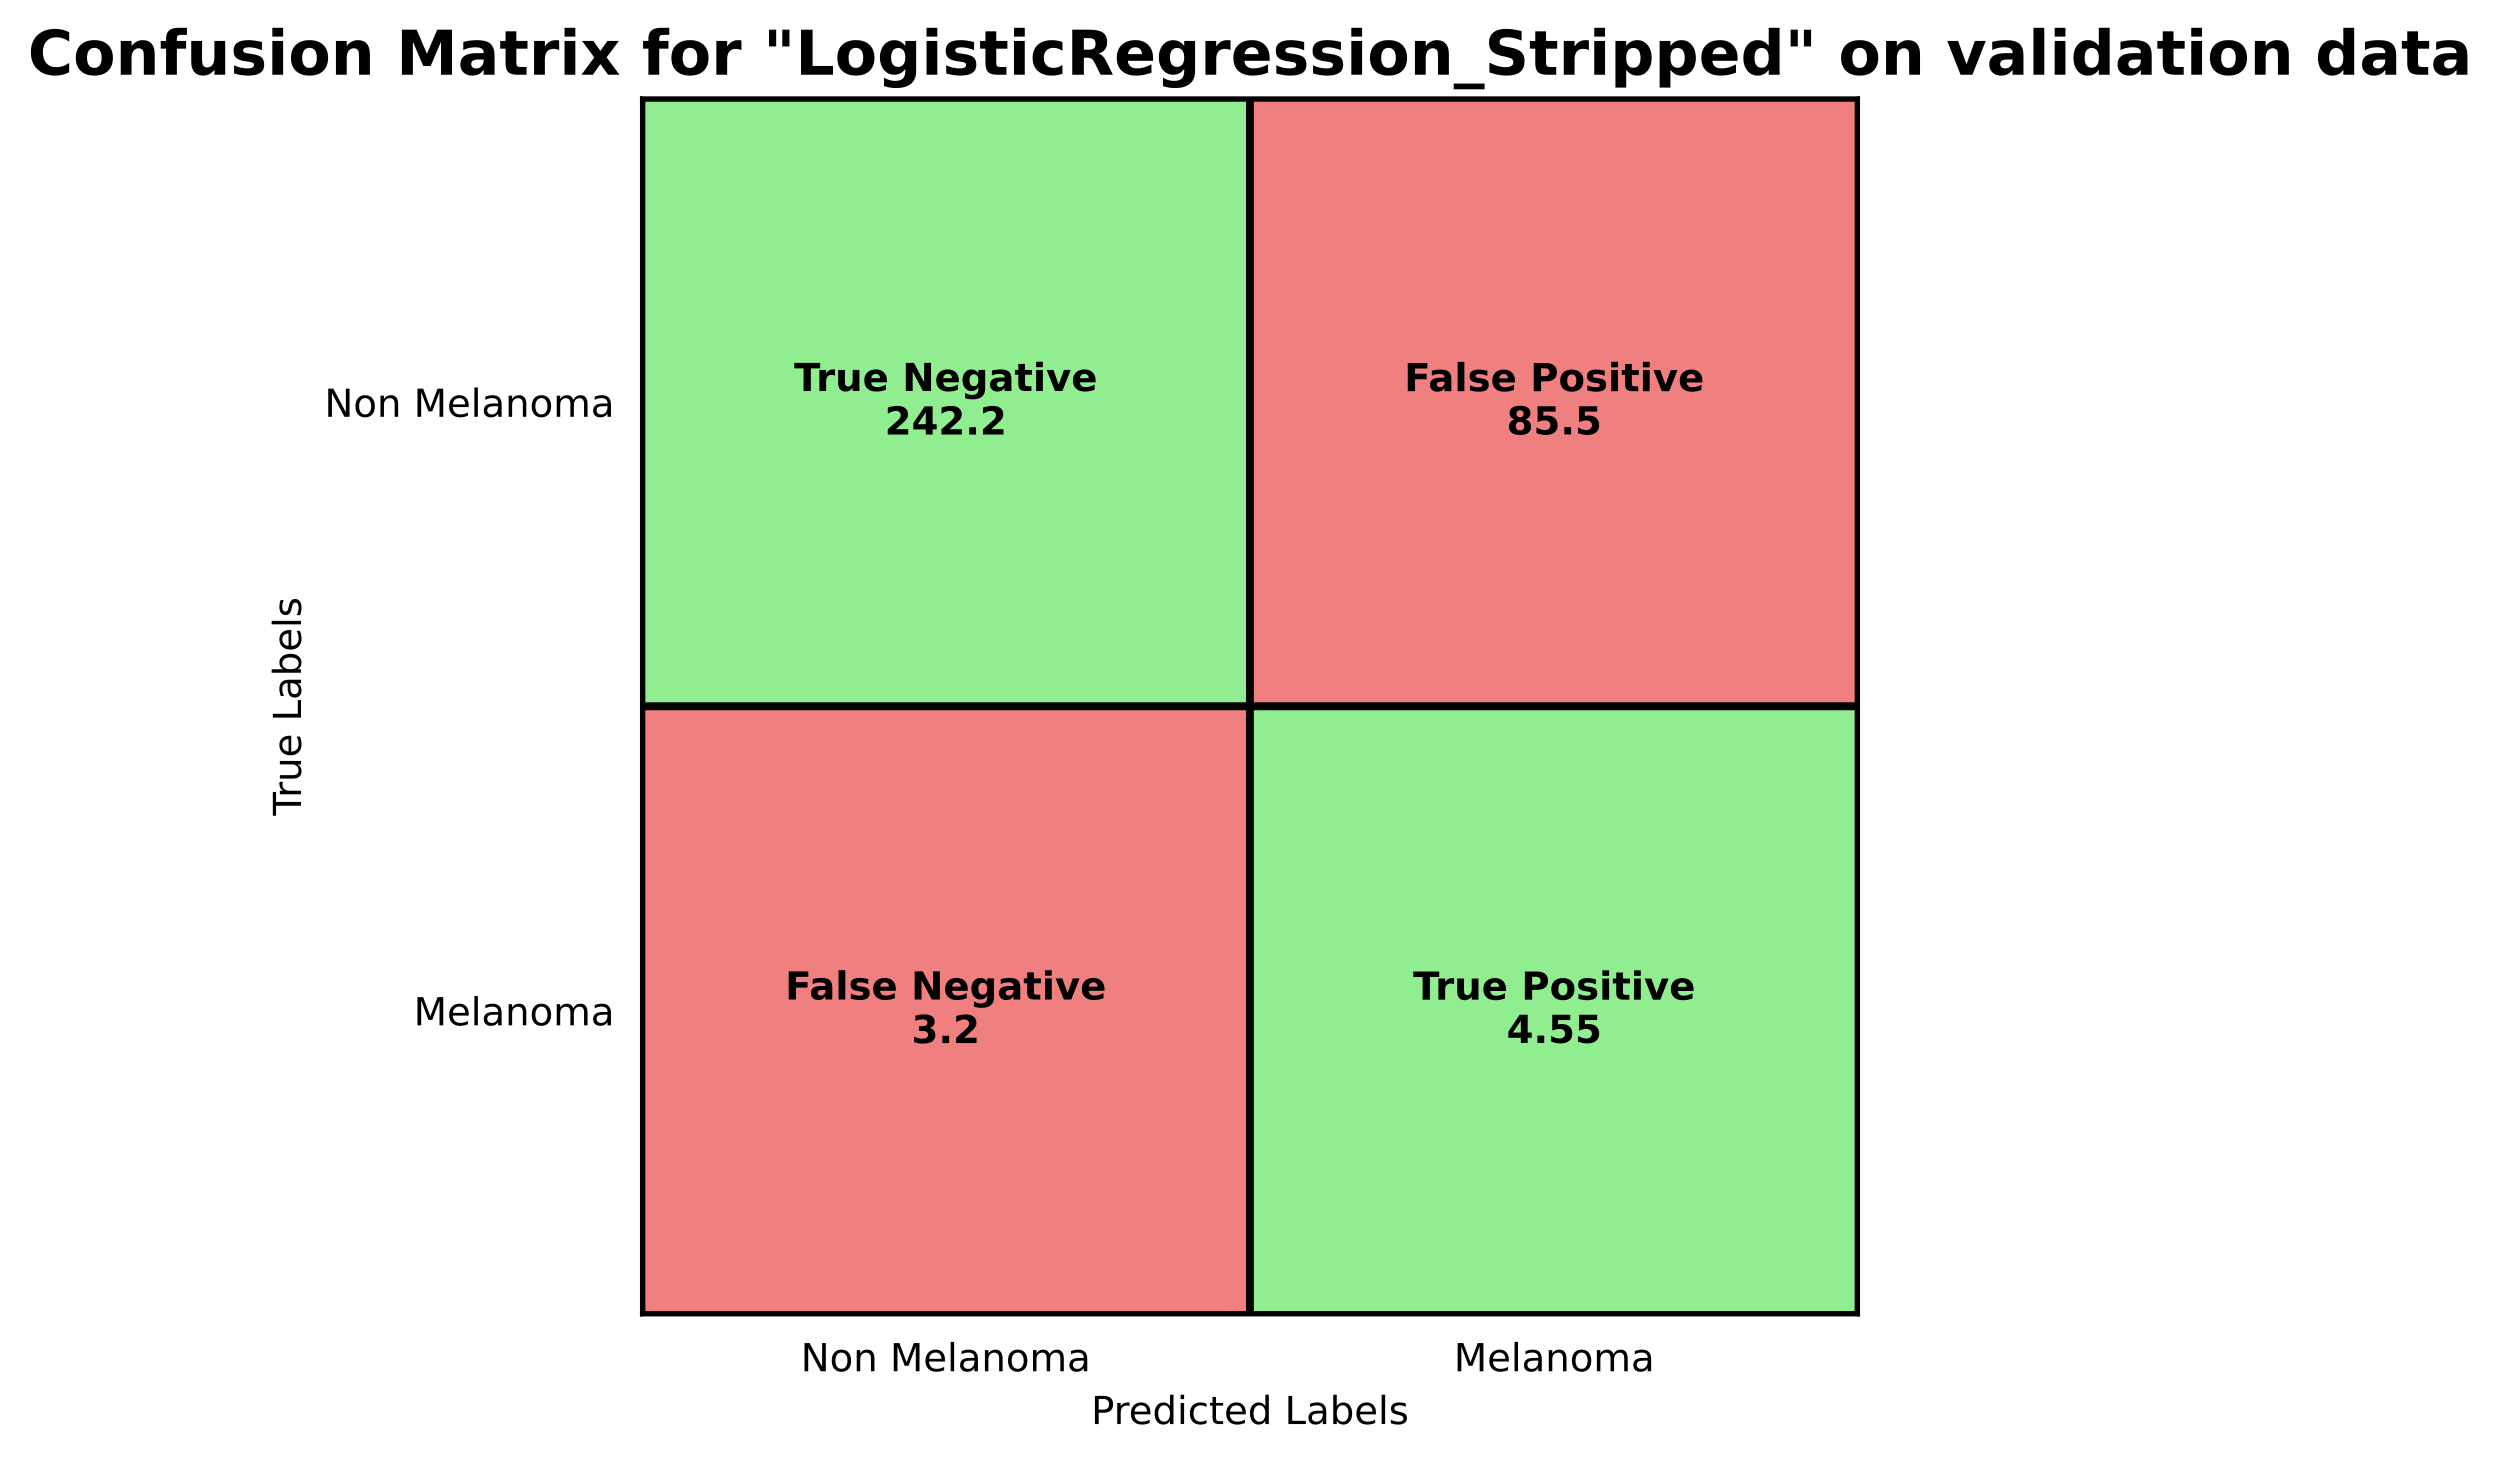
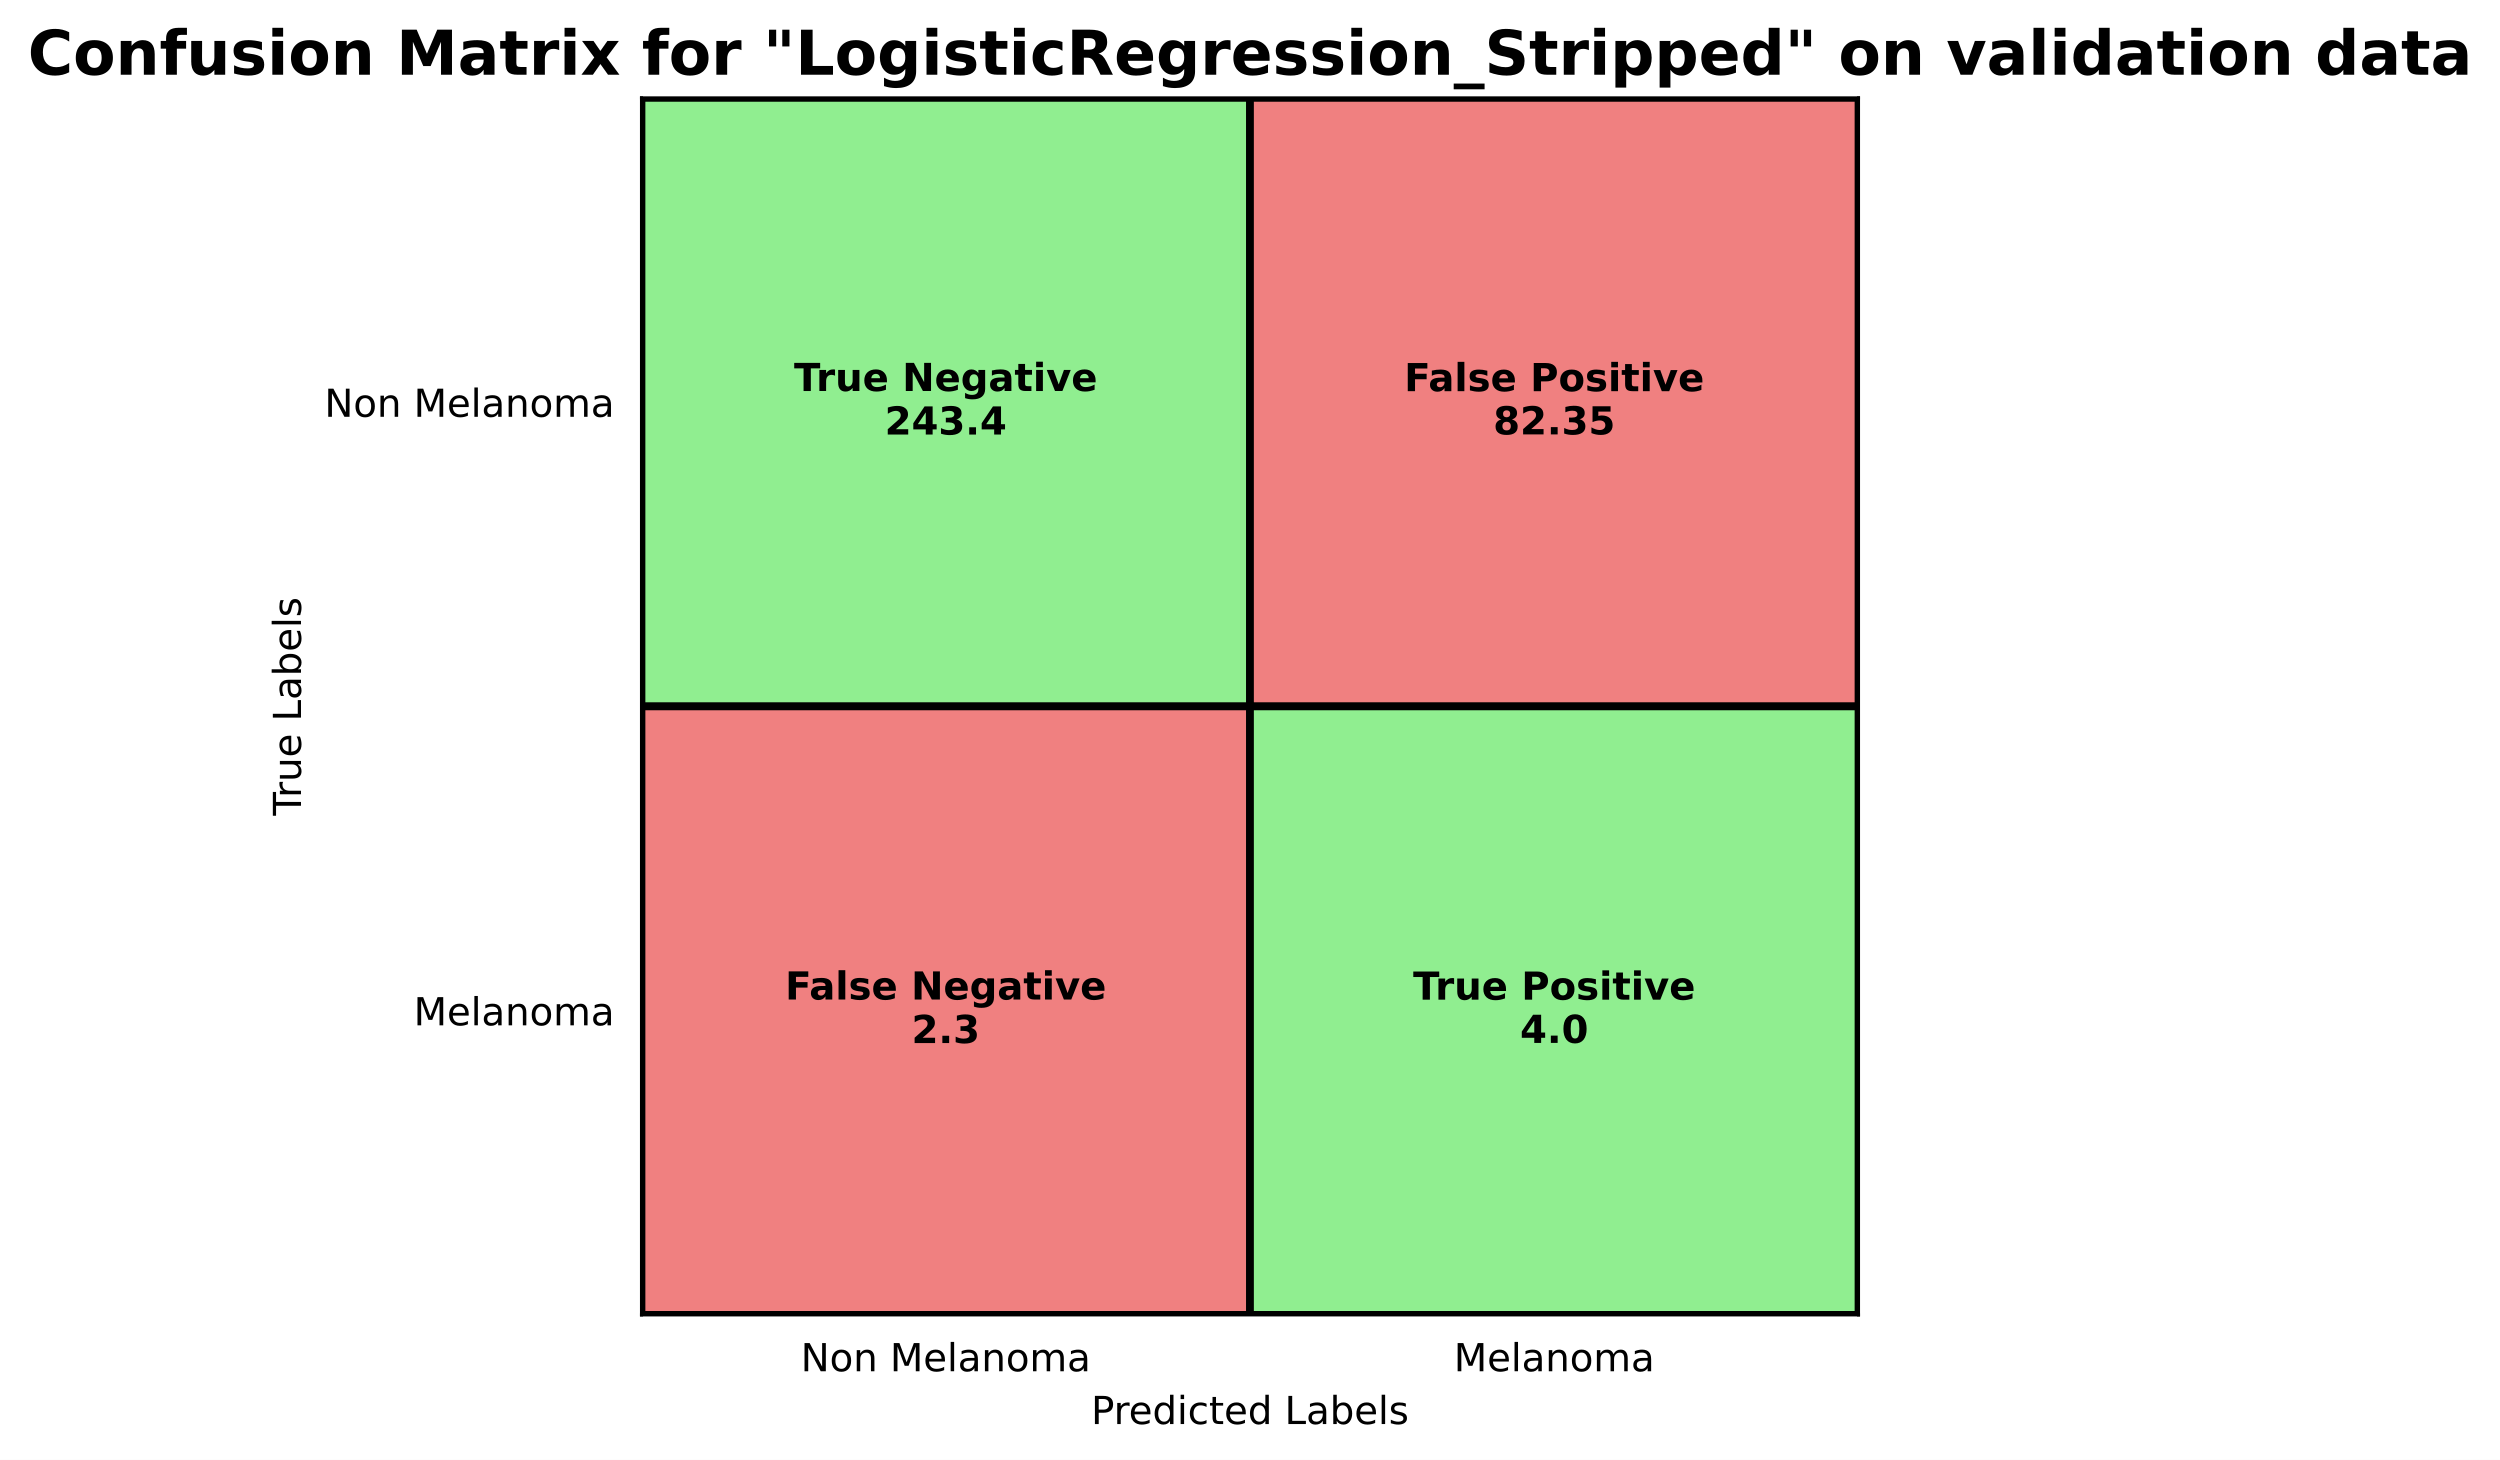
<svg xmlns="http://www.w3.org/2000/svg" xmlns:xlink="http://www.w3.org/1999/xlink" width="647.6pt" height="378.164pt" viewBox="0 0 647.6 378.164" version="1.1">
  <defs>
    <style type="text/css">*{stroke-linejoin: round; stroke-linecap: butt}</style>
  </defs>
  <g id="figure_1">
    <g id="patch_1">
      <path d="M -0 378.164  L 647.6 378.164  L 647.6 0  L -0 0  z " style="fill: #ffffff" />
    </g>
    <g id="axes_1">
      <g id="patch_2">
        <path d="M 166.175 340.608  L 481.425 340.608  L 481.425 25.358  L 166.175 25.358  z " style="fill: #ffffff" />
      </g>
      <g id="patch_3">
-         <path d="M 166.175 25.358  L 323.8 25.358  L 323.8 182.982  L 166.175 182.982  z " clip-path="url(#pdf87ec03d0)" style="fill: #90ee90; stroke: #000000; stroke-width: 2; stroke-linejoin: miter" />
+         <path d="M 166.175 25.358  L 323.8 25.358  L 323.8 182.982  L 166.175 182.982  z " clip-path="url(#p944296dbd5)" style="fill: #90ee90; stroke: #000000; stroke-width: 2; stroke-linejoin: miter" />
      </g>
      <g id="patch_4">
-         <path d="M 323.8 25.358  L 481.425 25.358  L 481.425 182.982  L 323.8 182.982  z " clip-path="url(#pdf87ec03d0)" style="fill: #f08080; stroke: #000000; stroke-width: 2; stroke-linejoin: miter" />
+         <path d="M 323.8 25.358  L 481.425 25.358  L 481.425 182.982  L 323.8 182.982  z " clip-path="url(#p944296dbd5)" style="fill: #f08080; stroke: #000000; stroke-width: 2; stroke-linejoin: miter" />
      </g>
      <g id="patch_5">
-         <path d="M 166.175 182.982  L 323.8 182.982  L 323.8 340.608  L 166.175 340.608  z " clip-path="url(#pdf87ec03d0)" style="fill: #f08080; stroke: #000000; stroke-width: 2; stroke-linejoin: miter" />
+         <path d="M 166.175 182.982  L 323.8 182.982  L 323.8 340.608  L 166.175 340.608  z " clip-path="url(#p944296dbd5)" style="fill: #f08080; stroke: #000000; stroke-width: 2; stroke-linejoin: miter" />
      </g>
      <g id="patch_6">
-         <path d="M 323.8 182.982  L 481.425 182.982  L 481.425 340.608  L 323.8 340.608  z " clip-path="url(#pdf87ec03d0)" style="fill: #90ee90; stroke: #000000; stroke-width: 2; stroke-linejoin: miter" />
+         <path d="M 323.8 182.982  L 481.425 182.982  L 481.425 340.608  L 323.8 340.608  z " clip-path="url(#p944296dbd5)" style="fill: #90ee90; stroke: #000000; stroke-width: 2; stroke-linejoin: miter" />
      </g>
      <g id="matplotlib.axis_1">
        <g id="xtick_1">
          <g id="text_1">
            <g transform="translate(207.4234 355.2059) scale(0.1 -0.1)">
              <defs>
                <path id="DejaVuSans-4e" d="M 628 4666  L 1478 4666  L 3547 763  L 3547 4666  L 4159 4666  L 4159 0  L 3309 0  L 1241 3903  L 1241 0  L 628 0  L 628 4666  z " transform="scale(0.015625)" />
                <path id="DejaVuSans-6f" d="M 1959 3097  Q 1497 3097 1228 2736  Q 959 2375 959 1747  Q 959 1119 1226 758  Q 1494 397 1959 397  Q 2419 397 2687 759  Q 2956 1122 2956 1747  Q 2956 2369 2687 2733  Q 2419 3097 1959 3097  z M 1959 3584  Q 2709 3584 3137 3096  Q 3566 2609 3566 1747  Q 3566 888 3137 398  Q 2709 -91 1959 -91  Q 1206 -91 779 398  Q 353 888 353 1747  Q 353 2609 779 3096  Q 1206 3584 1959 3584  z " transform="scale(0.015625)" />
                <path id="DejaVuSans-6e" d="M 3513 2113  L 3513 0  L 2938 0  L 2938 2094  Q 2938 2591 2744 2837  Q 2550 3084 2163 3084  Q 1697 3084 1428 2787  Q 1159 2491 1159 1978  L 1159 0  L 581 0  L 581 3500  L 1159 3500  L 1159 2956  Q 1366 3272 1645 3428  Q 1925 3584 2291 3584  Q 2894 3584 3203 3211  Q 3513 2838 3513 2113  z " transform="scale(0.015625)" />
                <path id="DejaVuSans-20" transform="scale(0.015625)" />
                <path id="DejaVuSans-4d" d="M 628 4666  L 1569 4666  L 2759 1491  L 3956 4666  L 4897 4666  L 4897 0  L 4281 0  L 4281 4097  L 3078 897  L 2444 897  L 1241 4097  L 1241 0  L 628 0  L 628 4666  z " transform="scale(0.015625)" />
                <path id="DejaVuSans-65" d="M 3597 1894  L 3597 1613  L 953 1613  Q 991 1019 1311 708  Q 1631 397 2203 397  Q 2534 397 2845 478  Q 3156 559 3463 722  L 3463 178  Q 3153 47 2828 -22  Q 2503 -91 2169 -91  Q 1331 -91 842 396  Q 353 884 353 1716  Q 353 2575 817 3079  Q 1281 3584 2069 3584  Q 2775 3584 3186 3129  Q 3597 2675 3597 1894  z M 3022 2063  Q 3016 2534 2758 2815  Q 2500 3097 2075 3097  Q 1594 3097 1305 2825  Q 1016 2553 972 2059  L 3022 2063  z " transform="scale(0.015625)" />
                <path id="DejaVuSans-6c" d="M 603 4863  L 1178 4863  L 1178 0  L 603 0  L 603 4863  z " transform="scale(0.015625)" />
                <path id="DejaVuSans-61" d="M 2194 1759  Q 1497 1759 1228 1600  Q 959 1441 959 1056  Q 959 750 1161 570  Q 1363 391 1709 391  Q 2188 391 2477 730  Q 2766 1069 2766 1631  L 2766 1759  L 2194 1759  z M 3341 1997  L 3341 0  L 2766 0  L 2766 531  Q 2569 213 2275 61  Q 1981 -91 1556 -91  Q 1019 -91 701 211  Q 384 513 384 1019  Q 384 1609 779 1909  Q 1175 2209 1959 2209  L 2766 2209  L 2766 2266  Q 2766 2663 2505 2880  Q 2244 3097 1772 3097  Q 1472 3097 1187 3025  Q 903 2953 641 2809  L 641 3341  Q 956 3463 1253 3523  Q 1550 3584 1831 3584  Q 2591 3584 2966 3190  Q 3341 2797 3341 1997  z " transform="scale(0.015625)" />
                <path id="DejaVuSans-6d" d="M 3328 2828  Q 3544 3216 3844 3400  Q 4144 3584 4550 3584  Q 5097 3584 5394 3201  Q 5691 2819 5691 2113  L 5691 0  L 5113 0  L 5113 2094  Q 5113 2597 4934 2840  Q 4756 3084 4391 3084  Q 3944 3084 3684 2787  Q 3425 2491 3425 1978  L 3425 0  L 2847 0  L 2847 2094  Q 2847 2600 2669 2842  Q 2491 3084 2119 3084  Q 1678 3084 1418 2786  Q 1159 2488 1159 1978  L 1159 0  L 581 0  L 581 3500  L 1159 3500  L 1159 2956  Q 1356 3278 1631 3431  Q 1906 3584 2284 3584  Q 2666 3584 2933 3390  Q 3200 3197 3328 2828  z " transform="scale(0.015625)" />
              </defs>
              <use xlink:href="#DejaVuSans-4e" />
              <use xlink:href="#DejaVuSans-6f" x="74.805" />
              <use xlink:href="#DejaVuSans-6e" x="135.986" />
              <use xlink:href="#DejaVuSans-20" x="199.365" />
              <use xlink:href="#DejaVuSans-4d" x="231.152" />
              <use xlink:href="#DejaVuSans-65" x="317.432" />
              <use xlink:href="#DejaVuSans-6c" x="378.955" />
              <use xlink:href="#DejaVuSans-61" x="406.738" />
              <use xlink:href="#DejaVuSans-6e" x="468.018" />
              <use xlink:href="#DejaVuSans-6f" x="531.396" />
              <use xlink:href="#DejaVuSans-6d" x="592.578" />
              <use xlink:href="#DejaVuSans-61" x="689.99" />
            </g>
          </g>
        </g>
        <g id="xtick_2">
          <g id="text_2">
            <g transform="translate(376.6062 355.2059) scale(0.1 -0.1)">
              <use xlink:href="#DejaVuSans-4d" />
              <use xlink:href="#DejaVuSans-65" x="86.279" />
              <use xlink:href="#DejaVuSans-6c" x="147.803" />
              <use xlink:href="#DejaVuSans-61" x="175.586" />
              <use xlink:href="#DejaVuSans-6e" x="236.865" />
              <use xlink:href="#DejaVuSans-6f" x="300.244" />
              <use xlink:href="#DejaVuSans-6d" x="361.426" />
              <use xlink:href="#DejaVuSans-61" x="458.838" />
            </g>
          </g>
        </g>
        <g id="text_3">
          <g transform="translate(282.6461 368.8841) scale(0.1 -0.1)">
            <defs>
              <path id="DejaVuSans-50" d="M 1259 4147  L 1259 2394  L 2053 2394  Q 2494 2394 2734 2622  Q 2975 2850 2975 3272  Q 2975 3691 2734 3919  Q 2494 4147 2053 4147  L 1259 4147  z M 628 4666  L 2053 4666  Q 2838 4666 3239 4311  Q 3641 3956 3641 3272  Q 3641 2581 3239 2228  Q 2838 1875 2053 1875  L 1259 1875  L 1259 0  L 628 0  L 628 4666  z " transform="scale(0.015625)" />
              <path id="DejaVuSans-72" d="M 2631 2963  Q 2534 3019 2420 3045  Q 2306 3072 2169 3072  Q 1681 3072 1420 2755  Q 1159 2438 1159 1844  L 1159 0  L 581 0  L 581 3500  L 1159 3500  L 1159 2956  Q 1341 3275 1631 3429  Q 1922 3584 2338 3584  Q 2397 3584 2469 3576  Q 2541 3569 2628 3553  L 2631 2963  z " transform="scale(0.015625)" />
              <path id="DejaVuSans-64" d="M 2906 2969  L 2906 4863  L 3481 4863  L 3481 0  L 2906 0  L 2906 525  Q 2725 213 2448 61  Q 2172 -91 1784 -91  Q 1150 -91 751 415  Q 353 922 353 1747  Q 353 2572 751 3078  Q 1150 3584 1784 3584  Q 2172 3584 2448 3432  Q 2725 3281 2906 2969  z M 947 1747  Q 947 1113 1208 752  Q 1469 391 1925 391  Q 2381 391 2643 752  Q 2906 1113 2906 1747  Q 2906 2381 2643 2742  Q 2381 3103 1925 3103  Q 1469 3103 1208 2742  Q 947 2381 947 1747  z " transform="scale(0.015625)" />
              <path id="DejaVuSans-69" d="M 603 3500  L 1178 3500  L 1178 0  L 603 0  L 603 3500  z M 603 4863  L 1178 4863  L 1178 4134  L 603 4134  L 603 4863  z " transform="scale(0.015625)" />
              <path id="DejaVuSans-63" d="M 3122 3366  L 3122 2828  Q 2878 2963 2633 3030  Q 2388 3097 2138 3097  Q 1578 3097 1268 2742  Q 959 2388 959 1747  Q 959 1106 1268 751  Q 1578 397 2138 397  Q 2388 397 2633 464  Q 2878 531 3122 666  L 3122 134  Q 2881 22 2623 -34  Q 2366 -91 2075 -91  Q 1284 -91 818 406  Q 353 903 353 1747  Q 353 2603 823 3093  Q 1294 3584 2113 3584  Q 2378 3584 2631 3529  Q 2884 3475 3122 3366  z " transform="scale(0.015625)" />
              <path id="DejaVuSans-74" d="M 1172 4494  L 1172 3500  L 2356 3500  L 2356 3053  L 1172 3053  L 1172 1153  Q 1172 725 1289 603  Q 1406 481 1766 481  L 2356 481  L 2356 0  L 1766 0  Q 1100 0 847 248  Q 594 497 594 1153  L 594 3053  L 172 3053  L 172 3500  L 594 3500  L 594 4494  L 1172 4494  z " transform="scale(0.015625)" />
              <path id="DejaVuSans-4c" d="M 628 4666  L 1259 4666  L 1259 531  L 3531 531  L 3531 0  L 628 0  L 628 4666  z " transform="scale(0.015625)" />
              <path id="DejaVuSans-62" d="M 3116 1747  Q 3116 2381 2855 2742  Q 2594 3103 2138 3103  Q 1681 3103 1420 2742  Q 1159 2381 1159 1747  Q 1159 1113 1420 752  Q 1681 391 2138 391  Q 2594 391 2855 752  Q 3116 1113 3116 1747  z M 1159 2969  Q 1341 3281 1617 3432  Q 1894 3584 2278 3584  Q 2916 3584 3314 3078  Q 3713 2572 3713 1747  Q 3713 922 3314 415  Q 2916 -91 2278 -91  Q 1894 -91 1617 61  Q 1341 213 1159 525  L 1159 0  L 581 0  L 581 4863  L 1159 4863  L 1159 2969  z " transform="scale(0.015625)" />
              <path id="DejaVuSans-73" d="M 2834 3397  L 2834 2853  Q 2591 2978 2328 3040  Q 2066 3103 1784 3103  Q 1356 3103 1142 2972  Q 928 2841 928 2578  Q 928 2378 1081 2264  Q 1234 2150 1697 2047  L 1894 2003  Q 2506 1872 2764 1633  Q 3022 1394 3022 966  Q 3022 478 2636 193  Q 2250 -91 1575 -91  Q 1294 -91 989 -36  Q 684 19 347 128  L 347 722  Q 666 556 975 473  Q 1284 391 1588 391  Q 1994 391 2212 530  Q 2431 669 2431 922  Q 2431 1156 2273 1281  Q 2116 1406 1581 1522  L 1381 1569  Q 847 1681 609 1914  Q 372 2147 372 2553  Q 372 3047 722 3315  Q 1072 3584 1716 3584  Q 2034 3584 2315 3537  Q 2597 3491 2834 3397  z " transform="scale(0.015625)" />
            </defs>
            <use xlink:href="#DejaVuSans-50" />
            <use xlink:href="#DejaVuSans-72" x="58.553" />
            <use xlink:href="#DejaVuSans-65" x="97.416" />
            <use xlink:href="#DejaVuSans-64" x="158.939" />
            <use xlink:href="#DejaVuSans-69" x="222.416" />
            <use xlink:href="#DejaVuSans-63" x="250.199" />
            <use xlink:href="#DejaVuSans-74" x="305.18" />
            <use xlink:href="#DejaVuSans-65" x="344.389" />
            <use xlink:href="#DejaVuSans-64" x="405.912" />
            <use xlink:href="#DejaVuSans-20" x="469.389" />
            <use xlink:href="#DejaVuSans-4c" x="501.176" />
            <use xlink:href="#DejaVuSans-61" x="556.889" />
            <use xlink:href="#DejaVuSans-62" x="618.168" />
            <use xlink:href="#DejaVuSans-65" x="681.645" />
            <use xlink:href="#DejaVuSans-6c" x="743.168" />
            <use xlink:href="#DejaVuSans-73" x="770.951" />
          </g>
        </g>
      </g>
      <g id="matplotlib.axis_2">
        <g id="ytick_1">
          <g id="text_4">
            <g transform="translate(84.04688 107.9692) scale(0.1 -0.1)">
              <use xlink:href="#DejaVuSans-4e" />
              <use xlink:href="#DejaVuSans-6f" x="74.805" />
              <use xlink:href="#DejaVuSans-6e" x="135.986" />
              <use xlink:href="#DejaVuSans-20" x="199.365" />
              <use xlink:href="#DejaVuSans-4d" x="231.152" />
              <use xlink:href="#DejaVuSans-65" x="317.432" />
              <use xlink:href="#DejaVuSans-6c" x="378.955" />
              <use xlink:href="#DejaVuSans-61" x="406.738" />
              <use xlink:href="#DejaVuSans-6e" x="468.018" />
              <use xlink:href="#DejaVuSans-6f" x="531.396" />
              <use xlink:href="#DejaVuSans-6d" x="592.578" />
              <use xlink:href="#DejaVuSans-61" x="689.99" />
            </g>
          </g>
        </g>
        <g id="ytick_2">
          <g id="text_5">
            <g transform="translate(107.1625 265.5942) scale(0.1 -0.1)">
              <use xlink:href="#DejaVuSans-4d" />
              <use xlink:href="#DejaVuSans-65" x="86.279" />
              <use xlink:href="#DejaVuSans-6c" x="147.803" />
              <use xlink:href="#DejaVuSans-61" x="175.586" />
              <use xlink:href="#DejaVuSans-6e" x="236.865" />
              <use xlink:href="#DejaVuSans-6f" x="300.244" />
              <use xlink:href="#DejaVuSans-6d" x="361.426" />
              <use xlink:href="#DejaVuSans-61" x="458.838" />
            </g>
          </g>
        </g>
        <g id="text_6">
          <g transform="translate(77.96719 211.2833) rotate(-90) scale(0.1 -0.1)">
            <defs>
              <path id="DejaVuSans-54" d="M -19 4666  L 3928 4666  L 3928 4134  L 2272 4134  L 2272 0  L 1638 0  L 1638 4134  L -19 4134  L -19 4666  z " transform="scale(0.015625)" />
              <path id="DejaVuSans-75" d="M 544 1381  L 544 3500  L 1119 3500  L 1119 1403  Q 1119 906 1312 657  Q 1506 409 1894 409  Q 2359 409 2629 706  Q 2900 1003 2900 1516  L 2900 3500  L 3475 3500  L 3475 0  L 2900 0  L 2900 538  Q 2691 219 2414 64  Q 2138 -91 1772 -91  Q 1169 -91 856 284  Q 544 659 544 1381  z M 1991 3584  L 1991 3584  z " transform="scale(0.015625)" />
            </defs>
            <use xlink:href="#DejaVuSans-54" />
            <use xlink:href="#DejaVuSans-72" x="46.334" />
            <use xlink:href="#DejaVuSans-75" x="87.447" />
            <use xlink:href="#DejaVuSans-65" x="150.826" />
            <use xlink:href="#DejaVuSans-20" x="212.35" />
            <use xlink:href="#DejaVuSans-4c" x="244.137" />
            <use xlink:href="#DejaVuSans-61" x="299.85" />
            <use xlink:href="#DejaVuSans-62" x="361.129" />
            <use xlink:href="#DejaVuSans-65" x="424.605" />
            <use xlink:href="#DejaVuSans-6c" x="486.129" />
            <use xlink:href="#DejaVuSans-73" x="513.912" />
          </g>
        </g>
      </g>
      <g id="patch_7">
        <path d="M 166.175 340.608  L 166.175 25.358  " style="fill: none; stroke: #000000; stroke-width: 0.8; stroke-linejoin: miter; stroke-linecap: square" />
      </g>
      <g id="patch_8">
        <path d="M 481.425 340.608  L 481.425 25.358  " style="fill: none; stroke: #000000; stroke-width: 0.8; stroke-linejoin: miter; stroke-linecap: square" />
      </g>
      <g id="patch_9">
        <path d="M 166.175 340.608  L 481.425 340.608  " style="fill: none; stroke: #000000; stroke-width: 0.8; stroke-linejoin: miter; stroke-linecap: square" />
      </g>
      <g id="patch_10">
        <path d="M 166.175 25.358  L 481.425 25.358  " style="fill: none; stroke: #000000; stroke-width: 0.8; stroke-linejoin: miter; stroke-linecap: square" />
      </g>
      <g id="text_7">
        <g transform="translate(205.6859 101.2914) scale(0.1 -0.1)">
          <defs>
            <path id="DejaVuSans-Bold-54" d="M 31 4666  L 4331 4666  L 4331 3756  L 2784 3756  L 2784 0  L 1581 0  L 1581 3756  L 31 3756  L 31 4666  z " transform="scale(0.015625)" />
            <path id="DejaVuSans-Bold-72" d="M 3138 2547  Q 2991 2616 2845 2648  Q 2700 2681 2553 2681  Q 2122 2681 1889 2404  Q 1656 2128 1656 1613  L 1656 0  L 538 0  L 538 3500  L 1656 3500  L 1656 2925  Q 1872 3269 2151 3426  Q 2431 3584 2822 3584  Q 2878 3584 2943 3579  Q 3009 3575 3134 3559  L 3138 2547  z " transform="scale(0.015625)" />
            <path id="DejaVuSans-Bold-75" d="M 500 1363  L 500 3500  L 1625 3500  L 1625 3150  Q 1625 2866 1622 2436  Q 1619 2006 1619 1863  Q 1619 1441 1641 1255  Q 1663 1069 1716 984  Q 1784 875 1895 815  Q 2006 756 2150 756  Q 2500 756 2700 1025  Q 2900 1294 2900 1772  L 2900 3500  L 4019 3500  L 4019 0  L 2900 0  L 2900 506  Q 2647 200 2364 54  Q 2081 -91 1741 -91  Q 1134 -91 817 281  Q 500 653 500 1363  z " transform="scale(0.015625)" />
            <path id="DejaVuSans-Bold-65" d="M 4031 1759  L 4031 1441  L 1416 1441  Q 1456 1047 1700 850  Q 1944 653 2381 653  Q 2734 653 3104 758  Q 3475 863 3866 1075  L 3866 213  Q 3469 63 3072 -14  Q 2675 -91 2278 -91  Q 1328 -91 801 392  Q 275 875 275 1747  Q 275 2603 792 3093  Q 1309 3584 2216 3584  Q 3041 3584 3536 3087  Q 4031 2591 4031 1759  z M 2881 2131  Q 2881 2450 2695 2645  Q 2509 2841 2209 2841  Q 1884 2841 1681 2658  Q 1478 2475 1428 2131  L 2881 2131  z " transform="scale(0.015625)" />
            <path id="DejaVuSans-Bold-20" transform="scale(0.015625)" />
            <path id="DejaVuSans-Bold-4e" d="M 588 4666  L 1931 4666  L 3628 1466  L 3628 4666  L 4769 4666  L 4769 0  L 3425 0  L 1728 3200  L 1728 0  L 588 0  L 588 4666  z " transform="scale(0.015625)" />
            <path id="DejaVuSans-Bold-67" d="M 2919 594  Q 2688 288 2409 144  Q 2131 0 1766 0  Q 1125 0 706 504  Q 288 1009 288 1791  Q 288 2575 706 3076  Q 1125 3578 1766 3578  Q 2131 3578 2409 3434  Q 2688 3291 2919 2981  L 2919 3500  L 4044 3500  L 4044 353  Q 4044 -491 3511 -936  Q 2978 -1381 1966 -1381  Q 1638 -1381 1331 -1331  Q 1025 -1281 716 -1178  L 716 -306  Q 1009 -475 1290 -558  Q 1572 -641 1856 -641  Q 2406 -641 2662 -400  Q 2919 -159 2919 353  L 2919 594  z M 2181 2772  Q 1834 2772 1640 2515  Q 1447 2259 1447 1791  Q 1447 1309 1634 1061  Q 1822 813 2181 813  Q 2531 813 2725 1069  Q 2919 1325 2919 1791  Q 2919 2259 2725 2515  Q 2531 2772 2181 2772  z " transform="scale(0.015625)" />
            <path id="DejaVuSans-Bold-61" d="M 2106 1575  Q 1756 1575 1579 1456  Q 1403 1338 1403 1106  Q 1403 894 1545 773  Q 1688 653 1941 653  Q 2256 653 2472 879  Q 2688 1106 2688 1447  L 2688 1575  L 2106 1575  z M 3816 1997  L 3816 0  L 2688 0  L 2688 519  Q 2463 200 2181 54  Q 1900 -91 1497 -91  Q 953 -91 614 226  Q 275 544 275 1050  Q 275 1666 698 1953  Q 1122 2241 2028 2241  L 2688 2241  L 2688 2328  Q 2688 2594 2478 2717  Q 2269 2841 1825 2841  Q 1466 2841 1156 2769  Q 847 2697 581 2553  L 581 3406  Q 941 3494 1303 3539  Q 1666 3584 2028 3584  Q 2975 3584 3395 3211  Q 3816 2838 3816 1997  z " transform="scale(0.015625)" />
            <path id="DejaVuSans-Bold-74" d="M 1759 4494  L 1759 3500  L 2913 3500  L 2913 2700  L 1759 2700  L 1759 1216  Q 1759 972 1856 886  Q 1953 800 2241 800  L 2816 800  L 2816 0  L 1856 0  Q 1194 0 917 276  Q 641 553 641 1216  L 641 2700  L 84 2700  L 84 3500  L 641 3500  L 641 4494  L 1759 4494  z " transform="scale(0.015625)" />
            <path id="DejaVuSans-Bold-69" d="M 538 3500  L 1656 3500  L 1656 0  L 538 0  L 538 3500  z M 538 4863  L 1656 4863  L 1656 3950  L 538 3950  L 538 4863  z " transform="scale(0.015625)" />
            <path id="DejaVuSans-Bold-76" d="M 97 3500  L 1216 3500  L 2088 1081  L 2956 3500  L 4078 3500  L 2700 0  L 1472 0  L 97 3500  z " transform="scale(0.015625)" />
          </defs>
          <use xlink:href="#DejaVuSans-Bold-54" />
          <use xlink:href="#DejaVuSans-Bold-72" x="57.213" />
          <use xlink:href="#DejaVuSans-Bold-75" x="106.529" />
          <use xlink:href="#DejaVuSans-Bold-65" x="177.721" />
          <use xlink:href="#DejaVuSans-Bold-20" x="245.543" />
          <use xlink:href="#DejaVuSans-Bold-4e" x="280.357" />
          <use xlink:href="#DejaVuSans-Bold-65" x="364.049" />
          <use xlink:href="#DejaVuSans-Bold-67" x="431.871" />
          <use xlink:href="#DejaVuSans-Bold-61" x="503.453" />
          <use xlink:href="#DejaVuSans-Bold-74" x="570.934" />
          <use xlink:href="#DejaVuSans-Bold-69" x="618.736" />
          <use xlink:href="#DejaVuSans-Bold-76" x="653.014" />
          <use xlink:href="#DejaVuSans-Bold-65" x="718.199" />
        </g>
        <g transform="translate(229.1727 112.5673) scale(0.1 -0.1)">
          <defs>
            <path id="DejaVuSans-Bold-32" d="M 1844 884  L 3897 884  L 3897 0  L 506 0  L 506 884  L 2209 2388  Q 2438 2594 2547 2791  Q 2656 2988 2656 3200  Q 2656 3528 2436 3728  Q 2216 3928 1850 3928  Q 1569 3928 1234 3808  Q 900 3688 519 3450  L 519 4475  Q 925 4609 1322 4679  Q 1719 4750 2100 4750  Q 2938 4750 3402 4381  Q 3866 4013 3866 3353  Q 3866 2972 3669 2642  Q 3472 2313 2841 1759  L 1844 884  z " transform="scale(0.015625)" />
            <path id="DejaVuSans-Bold-34" d="M 2356 3675  L 1038 1722  L 2356 1722  L 2356 3675  z M 2156 4666  L 3494 4666  L 3494 1722  L 4159 1722  L 4159 850  L 3494 850  L 3494 0  L 2356 0  L 2356 850  L 288 850  L 288 1881  L 2156 4666  z " transform="scale(0.015625)" />
+             <path id="DejaVuSans-Bold-33" d="M 2981 2516  Q 3453 2394 3698 2092  Q 3944 1791 3944 1325  Q 3944 631 3412 270  Q 2881 -91 1863 -91  Q 1503 -91 1142 -33  Q 781 25 428 141  L 428 1069  Q 766 900 1098 814  Q 1431 728 1753 728  Q 2231 728 2486 893  Q 2741 1059 2741 1369  Q 2741 1688 2480 1852  Q 2219 2016 1709 2016  L 1228 2016  L 1228 2791  L 1734 2791  Q 2188 2791 2409 2933  Q 2631 3075 2631 3366  Q 2631 3634 2415 3781  Q 2200 3928 1806 3928  Q 1516 3928 1219 3862  Q 922 3797 628 3669  L 628 4550  Q 984 4650 1334 4700  Q 1684 4750 2022 4750  Q 2931 4750 3382 4451  Q 3834 4153 3834 3553  Q 3834 3144 3618 2883  Q 3403 2622 2981 2516  z " transform="scale(0.015625)" />
            <path id="DejaVuSans-Bold-2e" d="M 653 1209  L 1778 1209  L 1778 0  L 653 0  L 653 1209  z " transform="scale(0.015625)" />
          </defs>
          <use xlink:href="#DejaVuSans-Bold-32" />
          <use xlink:href="#DejaVuSans-Bold-34" x="69.58" />
-           <use xlink:href="#DejaVuSans-Bold-32" x="139.16" />
+           <use xlink:href="#DejaVuSans-Bold-33" x="139.16" />
          <use xlink:href="#DejaVuSans-Bold-2e" x="208.74" />
-           <use xlink:href="#DejaVuSans-Bold-32" x="246.729" />
+           <use xlink:href="#DejaVuSans-Bold-34" x="246.729" />
        </g>
      </g>
      <g id="text_8">
        <g transform="translate(363.75 101.3305) scale(0.1 -0.1)">
          <defs>
            <path id="DejaVuSans-Bold-46" d="M 588 4666  L 3834 4666  L 3834 3756  L 1791 3756  L 1791 2888  L 3713 2888  L 3713 1978  L 1791 1978  L 1791 0  L 588 0  L 588 4666  z " transform="scale(0.015625)" />
            <path id="DejaVuSans-Bold-6c" d="M 538 4863  L 1656 4863  L 1656 0  L 538 0  L 538 4863  z " transform="scale(0.015625)" />
            <path id="DejaVuSans-Bold-73" d="M 3272 3391  L 3272 2541  Q 2913 2691 2578 2766  Q 2244 2841 1947 2841  Q 1628 2841 1473 2761  Q 1319 2681 1319 2516  Q 1319 2381 1436 2309  Q 1553 2238 1856 2203  L 2053 2175  Q 2913 2066 3209 1816  Q 3506 1566 3506 1031  Q 3506 472 3093 190  Q 2681 -91 1863 -91  Q 1516 -91 1145 -36  Q 775 19 384 128  L 384 978  Q 719 816 1070 734  Q 1422 653 1784 653  Q 2113 653 2278 743  Q 2444 834 2444 1013  Q 2444 1163 2330 1236  Q 2216 1309 1875 1350  L 1678 1375  Q 931 1469 631 1722  Q 331 1975 331 2491  Q 331 3047 712 3315  Q 1094 3584 1881 3584  Q 2191 3584 2531 3537  Q 2872 3491 3272 3391  z " transform="scale(0.015625)" />
            <path id="DejaVuSans-Bold-50" d="M 588 4666  L 2584 4666  Q 3475 4666 3951 4270  Q 4428 3875 4428 3144  Q 4428 2409 3951 2014  Q 3475 1619 2584 1619  L 1791 1619  L 1791 0  L 588 0  L 588 4666  z M 1791 3794  L 1791 2491  L 2456 2491  Q 2806 2491 2997 2661  Q 3188 2831 3188 3144  Q 3188 3456 2997 3625  Q 2806 3794 2456 3794  L 1791 3794  z " transform="scale(0.015625)" />
            <path id="DejaVuSans-Bold-6f" d="M 2203 2784  Q 1831 2784 1636 2517  Q 1441 2250 1441 1747  Q 1441 1244 1636 976  Q 1831 709 2203 709  Q 2569 709 2762 976  Q 2956 1244 2956 1747  Q 2956 2250 2762 2517  Q 2569 2784 2203 2784  z M 2203 3584  Q 3106 3584 3614 3096  Q 4122 2609 4122 1747  Q 4122 884 3614 396  Q 3106 -91 2203 -91  Q 1297 -91 786 396  Q 275 884 275 1747  Q 275 2609 786 3096  Q 1297 3584 2203 3584  z " transform="scale(0.015625)" />
          </defs>
          <use xlink:href="#DejaVuSans-Bold-46" />
          <use xlink:href="#DejaVuSans-Bold-61" x="62.436" />
          <use xlink:href="#DejaVuSans-Bold-6c" x="129.916" />
          <use xlink:href="#DejaVuSans-Bold-73" x="164.193" />
          <use xlink:href="#DejaVuSans-Bold-65" x="223.715" />
          <use xlink:href="#DejaVuSans-Bold-20" x="291.537" />
          <use xlink:href="#DejaVuSans-Bold-50" x="326.352" />
          <use xlink:href="#DejaVuSans-Bold-6f" x="399.643" />
          <use xlink:href="#DejaVuSans-Bold-73" x="468.344" />
          <use xlink:href="#DejaVuSans-Bold-69" x="527.865" />
          <use xlink:href="#DejaVuSans-Bold-74" x="562.143" />
          <use xlink:href="#DejaVuSans-Bold-69" x="609.945" />
          <use xlink:href="#DejaVuSans-Bold-76" x="644.223" />
          <use xlink:href="#DejaVuSans-Bold-65" x="709.408" />
        </g>
-         <g transform="translate(390.2766 112.5283) scale(0.1 -0.1)">
+         <g transform="translate(386.7977 112.5283) scale(0.1 -0.1)">
          <defs>
            <path id="DejaVuSans-Bold-38" d="M 2228 2088  Q 1891 2088 1709 1903  Q 1528 1719 1528 1375  Q 1528 1031 1709 848  Q 1891 666 2228 666  Q 2563 666 2741 848  Q 2919 1031 2919 1375  Q 2919 1722 2741 1905  Q 2563 2088 2228 2088  z M 1350 2484  Q 925 2613 709 2878  Q 494 3144 494 3541  Q 494 4131 934 4440  Q 1375 4750 2228 4750  Q 3075 4750 3515 4442  Q 3956 4134 3956 3541  Q 3956 3144 3739 2878  Q 3522 2613 3097 2484  Q 3572 2353 3814 2058  Q 4056 1763 4056 1313  Q 4056 619 3595 264  Q 3134 -91 2228 -91  Q 1319 -91 855 264  Q 391 619 391 1313  Q 391 1763 633 2058  Q 875 2353 1350 2484  z M 1631 3419  Q 1631 3141 1786 2991  Q 1941 2841 2228 2841  Q 2509 2841 2662 2991  Q 2816 3141 2816 3419  Q 2816 3697 2662 3845  Q 2509 3994 2228 3994  Q 1941 3994 1786 3844  Q 1631 3694 1631 3419  z " transform="scale(0.015625)" />
            <path id="DejaVuSans-Bold-35" d="M 678 4666  L 3669 4666  L 3669 3781  L 1638 3781  L 1638 3059  Q 1775 3097 1914 3117  Q 2053 3138 2203 3138  Q 3056 3138 3531 2711  Q 4006 2284 4006 1522  Q 4006 766 3489 337  Q 2972 -91 2053 -91  Q 1656 -91 1267 -14  Q 878 63 494 219  L 494 1166  Q 875 947 1217 837  Q 1559 728 1863 728  Q 2300 728 2551 942  Q 2803 1156 2803 1522  Q 2803 1891 2551 2103  Q 2300 2316 1863 2316  Q 1603 2316 1309 2248  Q 1016 2181 678 2041  L 678 4666  z " transform="scale(0.015625)" />
          </defs>
          <use xlink:href="#DejaVuSans-Bold-38" />
-           <use xlink:href="#DejaVuSans-Bold-35" x="69.58" />
+           <use xlink:href="#DejaVuSans-Bold-32" x="69.58" />
          <use xlink:href="#DejaVuSans-Bold-2e" x="139.16" />
-           <use xlink:href="#DejaVuSans-Bold-35" x="177.148" />
+           <use xlink:href="#DejaVuSans-Bold-33" x="177.148" />
+           <use xlink:href="#DejaVuSans-Bold-35" x="246.729" />
        </g>
      </g>
      <g id="text_9">
        <g transform="translate(203.3859 258.9164) scale(0.1 -0.1)">
          <use xlink:href="#DejaVuSans-Bold-46" />
          <use xlink:href="#DejaVuSans-Bold-61" x="62.436" />
          <use xlink:href="#DejaVuSans-Bold-6c" x="129.916" />
          <use xlink:href="#DejaVuSans-Bold-73" x="164.193" />
          <use xlink:href="#DejaVuSans-Bold-65" x="223.715" />
          <use xlink:href="#DejaVuSans-Bold-20" x="291.537" />
          <use xlink:href="#DejaVuSans-Bold-4e" x="326.352" />
          <use xlink:href="#DejaVuSans-Bold-65" x="410.043" />
          <use xlink:href="#DejaVuSans-Bold-67" x="477.865" />
          <use xlink:href="#DejaVuSans-Bold-61" x="549.447" />
          <use xlink:href="#DejaVuSans-Bold-74" x="616.928" />
          <use xlink:href="#DejaVuSans-Bold-69" x="664.73" />
          <use xlink:href="#DejaVuSans-Bold-76" x="699.008" />
          <use xlink:href="#DejaVuSans-Bold-65" x="764.193" />
        </g>
        <g transform="translate(236.1305 270.1923) scale(0.1 -0.1)">
-           <defs>
-             <path id="DejaVuSans-Bold-33" d="M 2981 2516  Q 3453 2394 3698 2092  Q 3944 1791 3944 1325  Q 3944 631 3412 270  Q 2881 -91 1863 -91  Q 1503 -91 1142 -33  Q 781 25 428 141  L 428 1069  Q 766 900 1098 814  Q 1431 728 1753 728  Q 2231 728 2486 893  Q 2741 1059 2741 1369  Q 2741 1688 2480 1852  Q 2219 2016 1709 2016  L 1228 2016  L 1228 2791  L 1734 2791  Q 2188 2791 2409 2933  Q 2631 3075 2631 3366  Q 2631 3634 2415 3781  Q 2200 3928 1806 3928  Q 1516 3928 1219 3862  Q 922 3797 628 3669  L 628 4550  Q 984 4650 1334 4700  Q 1684 4750 2022 4750  Q 2931 4750 3382 4451  Q 3834 4153 3834 3553  Q 3834 3144 3618 2883  Q 3403 2622 2981 2516  z " transform="scale(0.015625)" />
-           </defs>
-           <use xlink:href="#DejaVuSans-Bold-33" />
+           <use xlink:href="#DejaVuSans-Bold-32" />
          <use xlink:href="#DejaVuSans-Bold-2e" x="69.58" />
-           <use xlink:href="#DejaVuSans-Bold-32" x="107.568" />
+           <use xlink:href="#DejaVuSans-Bold-33" x="107.568" />
        </g>
      </g>
      <g id="text_10">
        <g transform="translate(366.05 258.9555) scale(0.1 -0.1)">
          <use xlink:href="#DejaVuSans-Bold-54" />
          <use xlink:href="#DejaVuSans-Bold-72" x="57.213" />
          <use xlink:href="#DejaVuSans-Bold-75" x="106.529" />
          <use xlink:href="#DejaVuSans-Bold-65" x="177.721" />
          <use xlink:href="#DejaVuSans-Bold-20" x="245.543" />
          <use xlink:href="#DejaVuSans-Bold-50" x="280.357" />
          <use xlink:href="#DejaVuSans-Bold-6f" x="353.648" />
          <use xlink:href="#DejaVuSans-Bold-73" x="422.35" />
          <use xlink:href="#DejaVuSans-Bold-69" x="481.871" />
          <use xlink:href="#DejaVuSans-Bold-74" x="516.148" />
          <use xlink:href="#DejaVuSans-Bold-69" x="563.951" />
          <use xlink:href="#DejaVuSans-Bold-76" x="598.229" />
          <use xlink:href="#DejaVuSans-Bold-65" x="663.414" />
        </g>
-         <g transform="translate(390.2766 270.1533) scale(0.1 -0.1)">
+         <g transform="translate(393.7555 270.1533) scale(0.1 -0.1)">
+           <defs>
+             <path id="DejaVuSans-Bold-30" d="M 2944 2338  Q 2944 3213 2780 3570  Q 2616 3928 2228 3928  Q 1841 3928 1675 3570  Q 1509 3213 1509 2338  Q 1509 1453 1675 1090  Q 1841 728 2228 728  Q 2613 728 2778 1090  Q 2944 1453 2944 2338  z M 4147 2328  Q 4147 1169 3647 539  Q 3147 -91 2228 -91  Q 1306 -91 806 539  Q 306 1169 306 2328  Q 306 3491 806 4120  Q 1306 4750 2228 4750  Q 3147 4750 3647 4120  Q 4147 3491 4147 2328  z " transform="scale(0.015625)" />
+           </defs>
          <use xlink:href="#DejaVuSans-Bold-34" />
          <use xlink:href="#DejaVuSans-Bold-2e" x="69.58" />
-           <use xlink:href="#DejaVuSans-Bold-35" x="107.568" />
-           <use xlink:href="#DejaVuSans-Bold-35" x="177.148" />
+           <use xlink:href="#DejaVuSans-Bold-30" x="107.568" />
        </g>
      </g>
      <g id="text_11">
        <g transform="translate(7.2 19.3575) scale(0.16 -0.16)">
          <defs>
            <path id="DejaVuSans-Bold-43" d="M 4288 256  Q 3956 84 3597 -3  Q 3238 -91 2847 -91  Q 1681 -91 1000 561  Q 319 1213 319 2328  Q 319 3447 1000 4098  Q 1681 4750 2847 4750  Q 3238 4750 3597 4662  Q 3956 4575 4288 4403  L 4288 3438  Q 3953 3666 3628 3772  Q 3303 3878 2944 3878  Q 2300 3878 1931 3465  Q 1563 3053 1563 2328  Q 1563 1606 1931 1193  Q 2300 781 2944 781  Q 3303 781 3628 887  Q 3953 994 4288 1222  L 4288 256  z " transform="scale(0.015625)" />
            <path id="DejaVuSans-Bold-6e" d="M 4056 2131  L 4056 0  L 2931 0  L 2931 347  L 2931 1631  Q 2931 2084 2911 2256  Q 2891 2428 2841 2509  Q 2775 2619 2662 2680  Q 2550 2741 2406 2741  Q 2056 2741 1856 2470  Q 1656 2200 1656 1722  L 1656 0  L 538 0  L 538 3500  L 1656 3500  L 1656 2988  Q 1909 3294 2193 3439  Q 2478 3584 2822 3584  Q 3428 3584 3742 3212  Q 4056 2841 4056 2131  z " transform="scale(0.015625)" />
            <path id="DejaVuSans-Bold-66" d="M 2841 4863  L 2841 4128  L 2222 4128  Q 1984 4128 1890 4042  Q 1797 3956 1797 3744  L 1797 3500  L 2753 3500  L 2753 2700  L 1797 2700  L 1797 0  L 678 0  L 678 2700  L 122 2700  L 122 3500  L 678 3500  L 678 3744  Q 678 4316 997 4589  Q 1316 4863 1984 4863  L 2841 4863  z " transform="scale(0.015625)" />
            <path id="DejaVuSans-Bold-4d" d="M 588 4666  L 2119 4666  L 3181 2169  L 4250 4666  L 5778 4666  L 5778 0  L 4641 0  L 4641 3413  L 3566 897  L 2803 897  L 1728 3413  L 1728 0  L 588 0  L 588 4666  z " transform="scale(0.015625)" />
            <path id="DejaVuSans-Bold-78" d="M 1422 1791  L 159 3500  L 1344 3500  L 2059 2463  L 2784 3500  L 3969 3500  L 2706 1797  L 4031 0  L 2847 0  L 2059 1106  L 1281 0  L 97 0  L 1422 1791  z " transform="scale(0.015625)" />
            <path id="DejaVuSans-Bold-22" d="M 2725 4666  L 2725 2931  L 1984 2931  L 1984 4666  L 2725 4666  z M 1350 4666  L 1350 2931  L 609 2931  L 609 4666  L 1350 4666  z " transform="scale(0.015625)" />
            <path id="DejaVuSans-Bold-4c" d="M 588 4666  L 1791 4666  L 1791 909  L 3903 909  L 3903 0  L 588 0  L 588 4666  z " transform="scale(0.015625)" />
            <path id="DejaVuSans-Bold-63" d="M 3366 3391  L 3366 2478  Q 3138 2634 2908 2709  Q 2678 2784 2431 2784  Q 1963 2784 1702 2511  Q 1441 2238 1441 1747  Q 1441 1256 1702 982  Q 1963 709 2431 709  Q 2694 709 2930 787  Q 3166 866 3366 1019  L 3366 103  Q 3103 6 2833 -42  Q 2563 -91 2291 -91  Q 1344 -91 809 395  Q 275 881 275 1747  Q 275 2613 809 3098  Q 1344 3584 2291 3584  Q 2566 3584 2833 3536  Q 3100 3488 3366 3391  z " transform="scale(0.015625)" />
            <path id="DejaVuSans-Bold-52" d="M 2297 2597  Q 2675 2597 2839 2737  Q 3003 2878 3003 3200  Q 3003 3519 2839 3656  Q 2675 3794 2297 3794  L 1791 3794  L 1791 2597  L 2297 2597  z M 1791 1766  L 1791 0  L 588 0  L 588 4666  L 2425 4666  Q 3347 4666 3776 4356  Q 4206 4047 4206 3378  Q 4206 2916 3982 2619  Q 3759 2322 3309 2181  Q 3556 2125 3751 1926  Q 3947 1728 4147 1325  L 4800 0  L 3519 0  L 2950 1159  Q 2778 1509 2601 1637  Q 2425 1766 2131 1766  L 1791 1766  z " transform="scale(0.015625)" />
            <path id="DejaVuSans-Bold-5f" d="M 3200 -916  L 3200 -1509  L 0 -1509  L 0 -916  L 3200 -916  z " transform="scale(0.015625)" />
            <path id="DejaVuSans-Bold-53" d="M 3834 4519  L 3834 3531  Q 3450 3703 3084 3790  Q 2719 3878 2394 3878  Q 1963 3878 1756 3759  Q 1550 3641 1550 3391  Q 1550 3203 1689 3098  Q 1828 2994 2194 2919  L 2706 2816  Q 3484 2659 3812 2340  Q 4141 2022 4141 1434  Q 4141 663 3683 286  Q 3225 -91 2284 -91  Q 1841 -91 1394 -6  Q 947 78 500 244  L 500 1259  Q 947 1022 1364 901  Q 1781 781 2169 781  Q 2563 781 2772 912  Q 2981 1044 2981 1288  Q 2981 1506 2839 1625  Q 2697 1744 2272 1838  L 1806 1941  Q 1106 2091 782 2419  Q 459 2747 459 3303  Q 459 4000 909 4375  Q 1359 4750 2203 4750  Q 2588 4750 2994 4692  Q 3400 4634 3834 4519  z " transform="scale(0.015625)" />
            <path id="DejaVuSans-Bold-70" d="M 1656 506  L 1656 -1331  L 538 -1331  L 538 3500  L 1656 3500  L 1656 2988  Q 1888 3294 2169 3439  Q 2450 3584 2816 3584  Q 3463 3584 3878 3070  Q 4294 2556 4294 1747  Q 4294 938 3878 423  Q 3463 -91 2816 -91  Q 2450 -91 2169 54  Q 1888 200 1656 506  z M 2400 2772  Q 2041 2772 1848 2508  Q 1656 2244 1656 1747  Q 1656 1250 1848 986  Q 2041 722 2400 722  Q 2759 722 2948 984  Q 3138 1247 3138 1747  Q 3138 2247 2948 2509  Q 2759 2772 2400 2772  z " transform="scale(0.015625)" />
            <path id="DejaVuSans-Bold-64" d="M 2919 2988  L 2919 4863  L 4044 4863  L 4044 0  L 2919 0  L 2919 506  Q 2688 197 2409 53  Q 2131 -91 1766 -91  Q 1119 -91 703 423  Q 288 938 288 1747  Q 288 2556 703 3070  Q 1119 3584 1766 3584  Q 2128 3584 2408 3439  Q 2688 3294 2919 2988  z M 2181 722  Q 2541 722 2730 984  Q 2919 1247 2919 1747  Q 2919 2247 2730 2509  Q 2541 2772 2181 2772  Q 1825 2772 1636 2509  Q 1447 2247 1447 1747  Q 1447 1247 1636 984  Q 1825 722 2181 722  z " transform="scale(0.015625)" />
          </defs>
          <use xlink:href="#DejaVuSans-Bold-43" />
          <use xlink:href="#DejaVuSans-Bold-6f" x="73.389" />
          <use xlink:href="#DejaVuSans-Bold-6e" x="142.09" />
          <use xlink:href="#DejaVuSans-Bold-66" x="213.281" />
          <use xlink:href="#DejaVuSans-Bold-75" x="256.787" />
          <use xlink:href="#DejaVuSans-Bold-73" x="327.979" />
          <use xlink:href="#DejaVuSans-Bold-69" x="387.5" />
          <use xlink:href="#DejaVuSans-Bold-6f" x="421.777" />
          <use xlink:href="#DejaVuSans-Bold-6e" x="490.479" />
          <use xlink:href="#DejaVuSans-Bold-20" x="561.67" />
          <use xlink:href="#DejaVuSans-Bold-4d" x="596.484" />
          <use xlink:href="#DejaVuSans-Bold-61" x="695.996" />
          <use xlink:href="#DejaVuSans-Bold-74" x="763.477" />
          <use xlink:href="#DejaVuSans-Bold-72" x="811.279" />
          <use xlink:href="#DejaVuSans-Bold-69" x="860.596" />
          <use xlink:href="#DejaVuSans-Bold-78" x="894.873" />
          <use xlink:href="#DejaVuSans-Bold-20" x="959.375" />
          <use xlink:href="#DejaVuSans-Bold-66" x="994.189" />
          <use xlink:href="#DejaVuSans-Bold-6f" x="1037.695" />
          <use xlink:href="#DejaVuSans-Bold-72" x="1106.396" />
          <use xlink:href="#DejaVuSans-Bold-20" x="1155.713" />
          <use xlink:href="#DejaVuSans-Bold-22" x="1190.527" />
          <use xlink:href="#DejaVuSans-Bold-4c" x="1242.627" />
          <use xlink:href="#DejaVuSans-Bold-6f" x="1306.348" />
          <use xlink:href="#DejaVuSans-Bold-67" x="1375.049" />
          <use xlink:href="#DejaVuSans-Bold-69" x="1446.631" />
          <use xlink:href="#DejaVuSans-Bold-73" x="1480.908" />
          <use xlink:href="#DejaVuSans-Bold-74" x="1540.43" />
          <use xlink:href="#DejaVuSans-Bold-69" x="1588.232" />
          <use xlink:href="#DejaVuSans-Bold-63" x="1622.51" />
          <use xlink:href="#DejaVuSans-Bold-52" x="1681.787" />
          <use xlink:href="#DejaVuSans-Bold-65" x="1758.789" />
          <use xlink:href="#DejaVuSans-Bold-67" x="1826.611" />
          <use xlink:href="#DejaVuSans-Bold-72" x="1898.193" />
          <use xlink:href="#DejaVuSans-Bold-65" x="1947.51" />
          <use xlink:href="#DejaVuSans-Bold-73" x="2015.332" />
          <use xlink:href="#DejaVuSans-Bold-73" x="2074.854" />
          <use xlink:href="#DejaVuSans-Bold-69" x="2134.375" />
          <use xlink:href="#DejaVuSans-Bold-6f" x="2168.652" />
          <use xlink:href="#DejaVuSans-Bold-6e" x="2237.354" />
          <use xlink:href="#DejaVuSans-Bold-5f" x="2308.545" />
          <use xlink:href="#DejaVuSans-Bold-53" x="2358.545" />
          <use xlink:href="#DejaVuSans-Bold-74" x="2430.566" />
          <use xlink:href="#DejaVuSans-Bold-72" x="2478.369" />
          <use xlink:href="#DejaVuSans-Bold-69" x="2527.686" />
          <use xlink:href="#DejaVuSans-Bold-70" x="2561.963" />
          <use xlink:href="#DejaVuSans-Bold-70" x="2633.545" />
          <use xlink:href="#DejaVuSans-Bold-65" x="2705.127" />
          <use xlink:href="#DejaVuSans-Bold-64" x="2772.949" />
          <use xlink:href="#DejaVuSans-Bold-22" x="2844.531" />
          <use xlink:href="#DejaVuSans-Bold-20" x="2896.631" />
          <use xlink:href="#DejaVuSans-Bold-6f" x="2931.445" />
          <use xlink:href="#DejaVuSans-Bold-6e" x="3000.146" />
          <use xlink:href="#DejaVuSans-Bold-20" x="3071.338" />
          <use xlink:href="#DejaVuSans-Bold-76" x="3106.152" />
          <use xlink:href="#DejaVuSans-Bold-61" x="3171.338" />
          <use xlink:href="#DejaVuSans-Bold-6c" x="3238.818" />
          <use xlink:href="#DejaVuSans-Bold-69" x="3273.096" />
          <use xlink:href="#DejaVuSans-Bold-64" x="3307.373" />
          <use xlink:href="#DejaVuSans-Bold-61" x="3378.955" />
          <use xlink:href="#DejaVuSans-Bold-74" x="3446.436" />
          <use xlink:href="#DejaVuSans-Bold-69" x="3494.238" />
          <use xlink:href="#DejaVuSans-Bold-6f" x="3528.516" />
          <use xlink:href="#DejaVuSans-Bold-6e" x="3597.217" />
          <use xlink:href="#DejaVuSans-Bold-20" x="3668.408" />
          <use xlink:href="#DejaVuSans-Bold-64" x="3703.223" />
          <use xlink:href="#DejaVuSans-Bold-61" x="3774.805" />
          <use xlink:href="#DejaVuSans-Bold-74" x="3842.285" />
          <use xlink:href="#DejaVuSans-Bold-61" x="3890.088" />
        </g>
      </g>
    </g>
  </g>
  <defs>
-     <clipPath id="pdf87ec03d0">
+     <clipPath id="p944296dbd5">
      <rect x="166.175" y="25.358" width="315.25" height="315.25" />
    </clipPath>
  </defs>
</svg>
